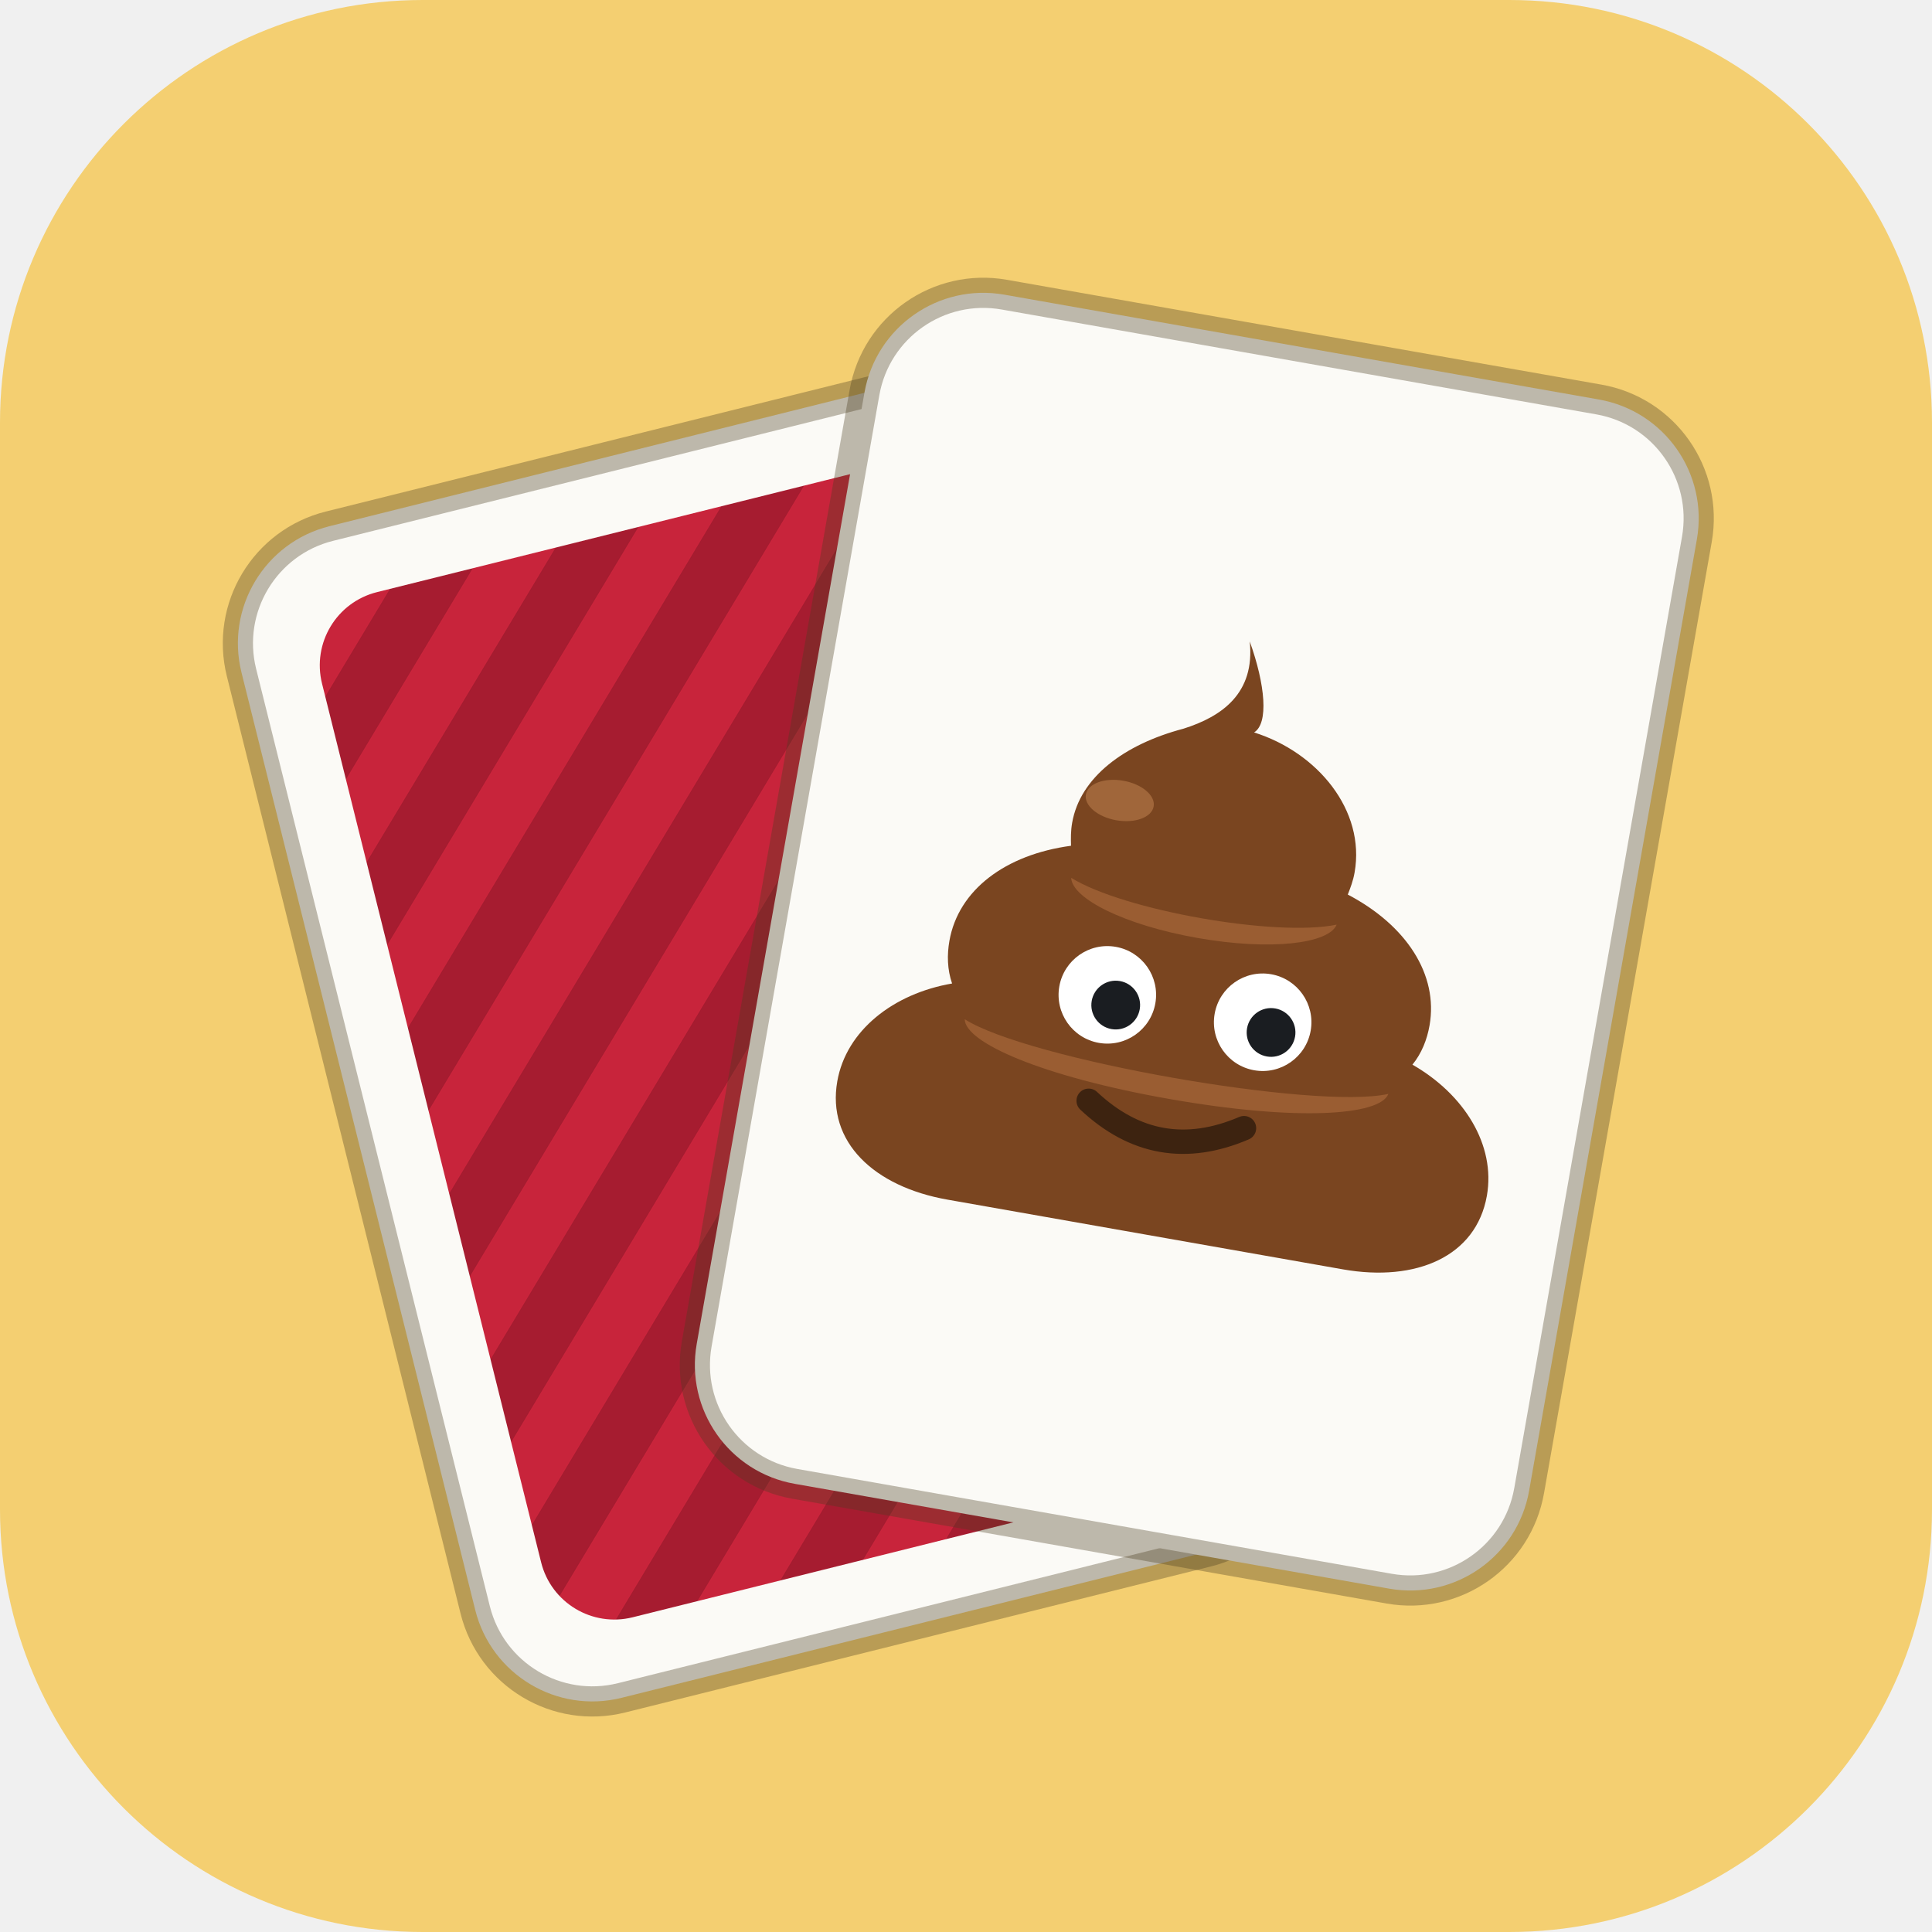
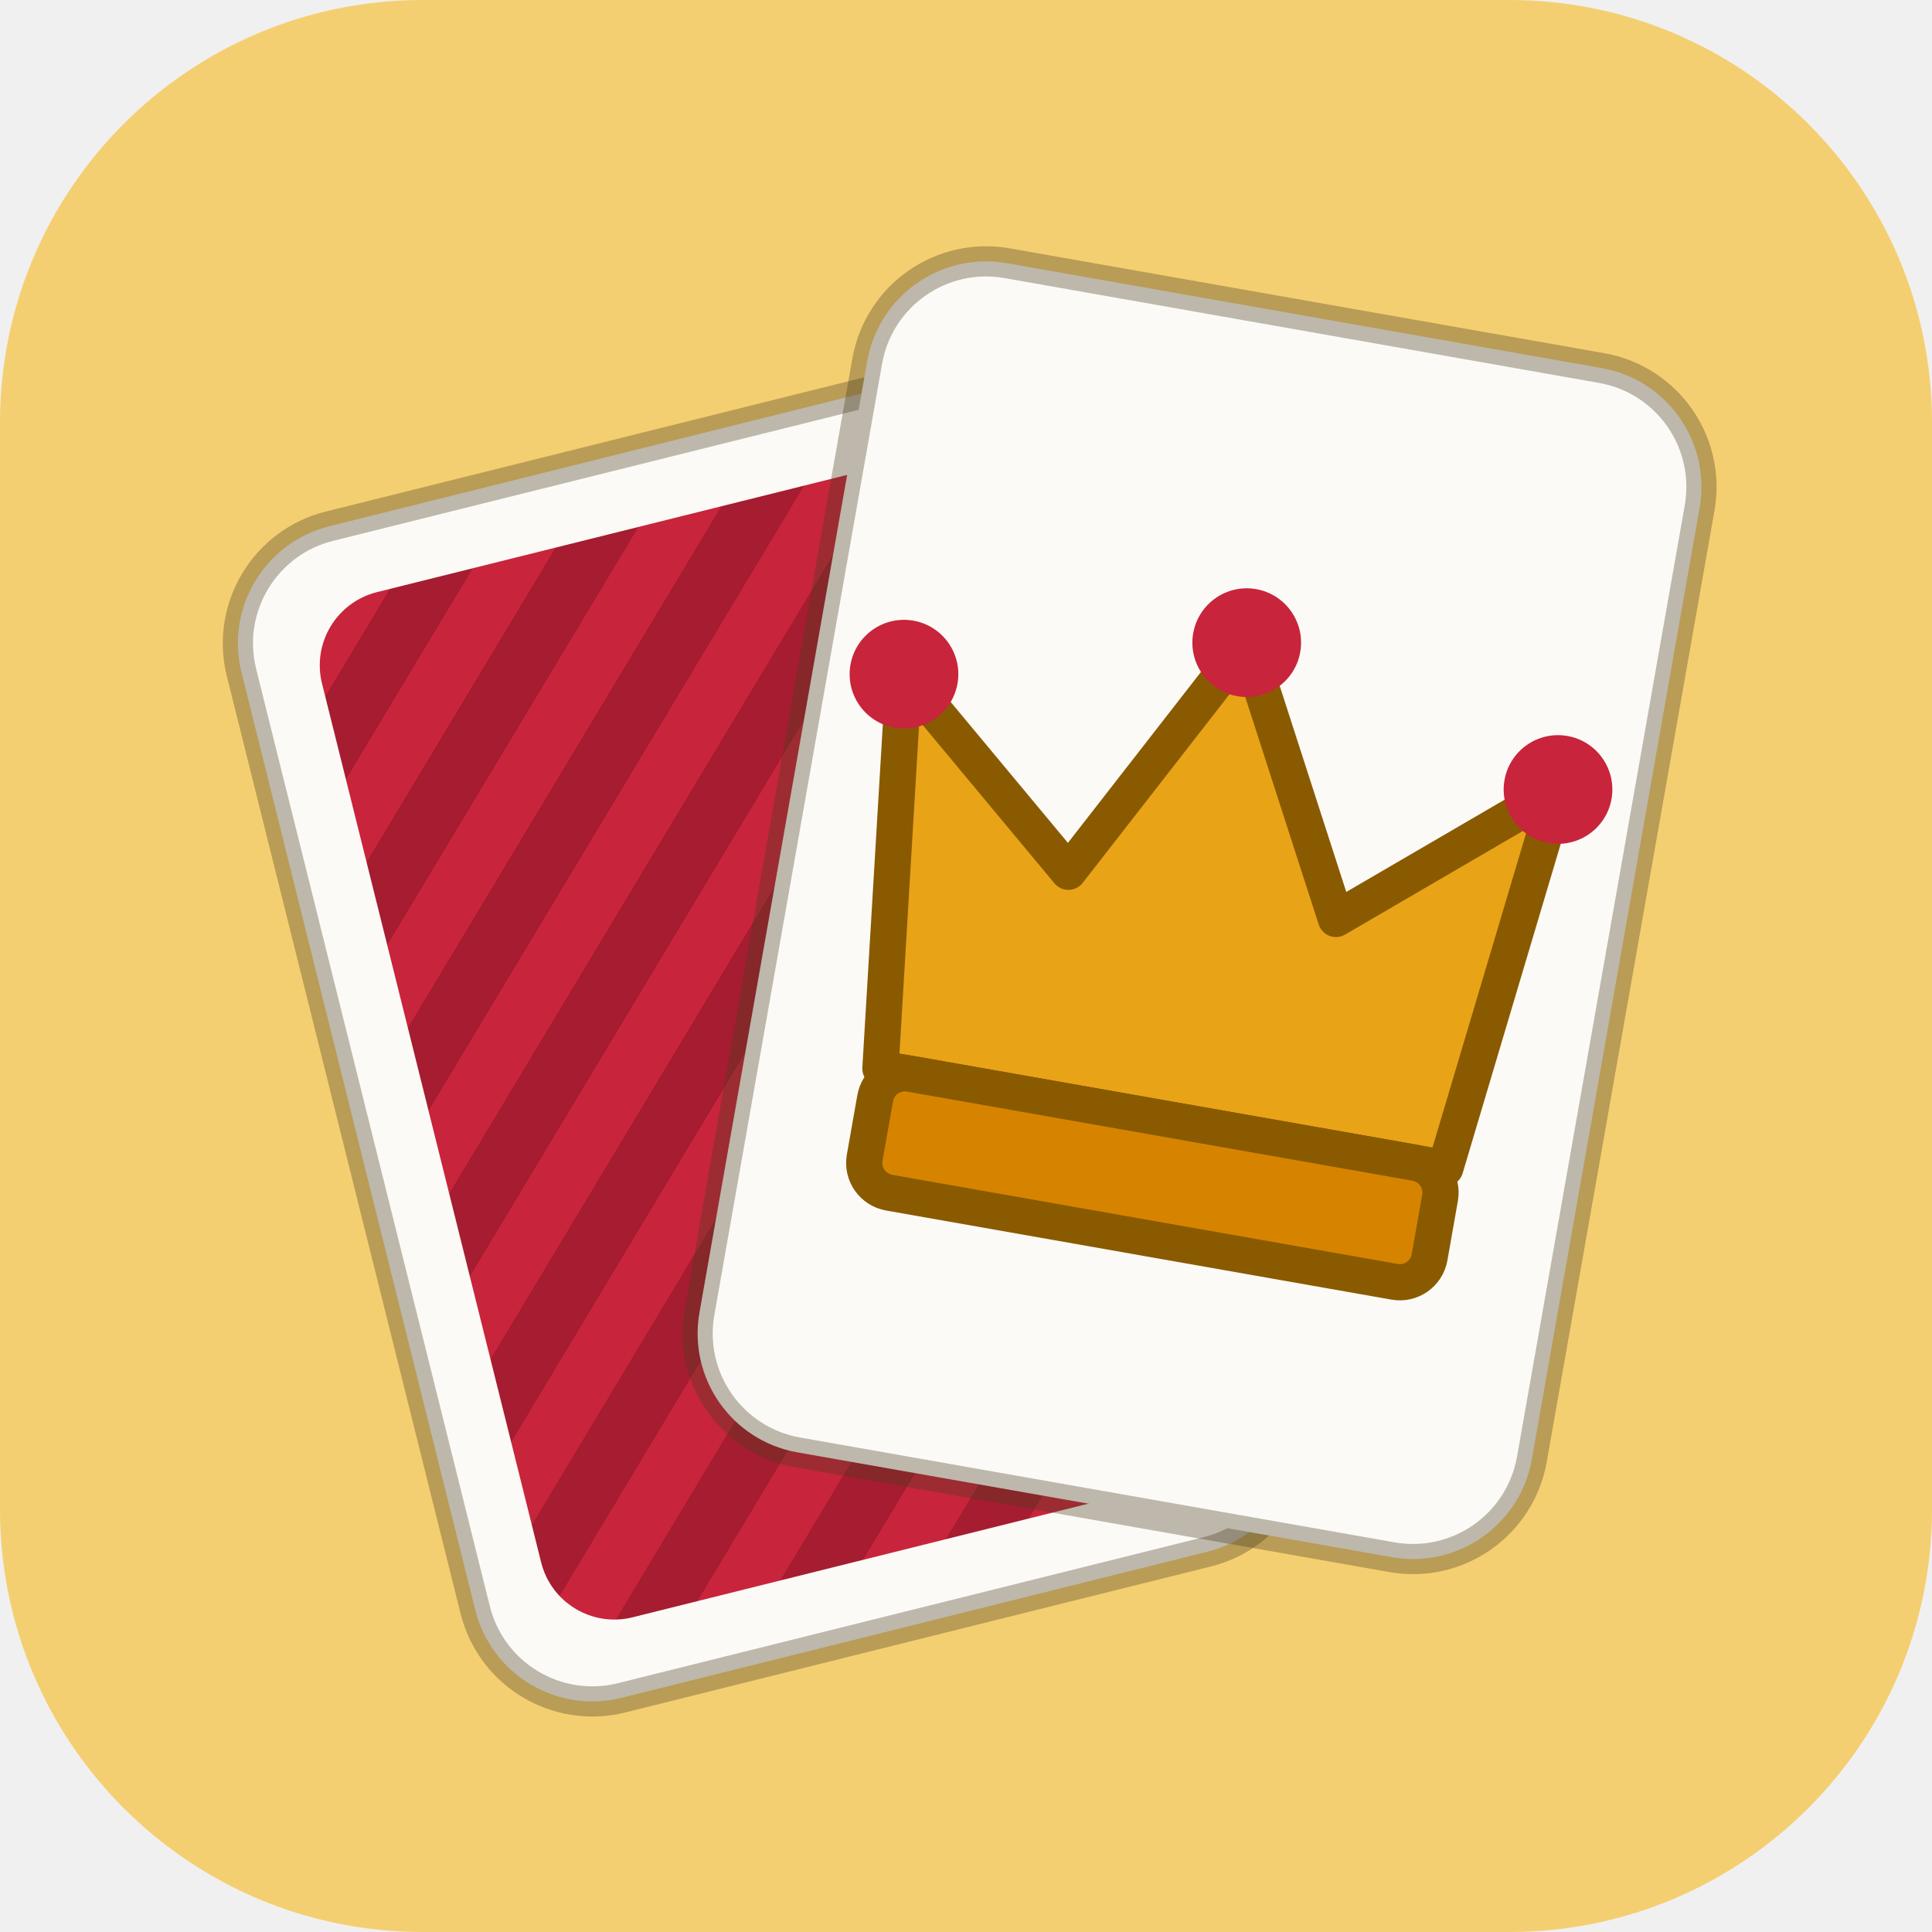
<svg xmlns="http://www.w3.org/2000/svg" viewBox="0 0 64 64">
  <defs>
    <pattern id="back" width="4" height="4" patternUnits="userSpaceOnUse" patternTransform="rotate(45)">
      <rect width="4" height="4" fill="#c8243b" />
      <rect width="2" height="4" fill="#a61c30" />
    </pattern>
  </defs>
  <rect width="64" height="64" rx="14" fill="#f4cf71" />
  <g transform="rotate(-14 32 40)">
    <rect x="13" y="13" width="28" height="40" rx="4" fill="#fbfaf6" stroke="#4a3d22" stroke-opacity=".35" />
    <rect x="15.5" y="15.5" width="23" height="35" rx="2.5" fill="url(#back)" />
  </g>
-   <g transform="rotate(10 32 40)">
+   <g transform="rotate(10 38 40)">
    <rect x="24" y="10" width="28" height="40" rx="4" fill="#fbfaf6" stroke="#4a3d22" stroke-opacity=".35" />
-     <g transform="translate(26.6 18) scale(.475)">
-       <path fill="#7a4520" d="M24 4c1 3.5-1 5.5-3.5 6.8C16.6 12.6 14 15.4 14 18.6c0 .6.1 1.1.2 1.6C9.8 21.6 7 24.6 7 28.2c0 1 .2 2 .7 2.9C3.8 32.5 1 35.6 1 39.2 1 43.5 4.8 46 10 46h28c5.2 0 9-2.5 9-6.8 0-3.6-2.8-6.7-6.7-8.1.5-.9.7-1.9.7-2.9 0-3.6-2.8-6.6-7.2-8 .1-.5.2-1 .2-1.6 0-4.4-4-7.8-8.6-8.4C26.3 9.4 25.6 6.8 24 4z" />
-       <path fill="#9a5d32" d="M9 33.4c4.8 2 25.2 2 30 0-.3 1.6-6 3-15 3s-14.7-1.4-15-3zM14.6 22.4c4 1.6 14.8 1.6 18.8 0-.3 1.4-4.2 2.6-9.4 2.6s-9.1-1.2-9.4-2.6z" />
-       <ellipse cx="17" cy="16.5" rx="2.4" ry="1.4" fill="#b07444" opacity=".7" />
-       <circle cx="18.5" cy="30" r="3.4" fill="#fff" />
-       <circle cx="29.5" cy="30" r="3.4" fill="#fff" />
-       <circle cx="19.2" cy="30.6" r="1.7" fill="#1a1d21" />
-       <circle cx="30.2" cy="30.6" r="1.7" fill="#1a1d21" />
-       <path d="M18.5 37.5q5.5 3.6 11 0" fill="none" stroke="#3d2310" stroke-width="1.7" stroke-linecap="round" />
-     </g>
+     <path d="M28.5 37l-1.5-13 6.5 5.5L38 21l4.5 8.5 6.5-5.5-1.5 13z" fill="#e8a317" stroke="#8a5a00" stroke-width="1.2" stroke-linejoin="round" />
+     <rect x="28.5" y="37" width="19" height="4" rx="1" fill="#d68400" stroke="#8a5a00" stroke-width="1.2" />
+     <circle cx="27" cy="24" r="1.8" fill="#c8243b" />
+     <circle cx="38" cy="21" r="1.8" fill="#c8243b" />
+     <circle cx="49" cy="24" r="1.8" fill="#c8243b" />
  </g>
</svg>
